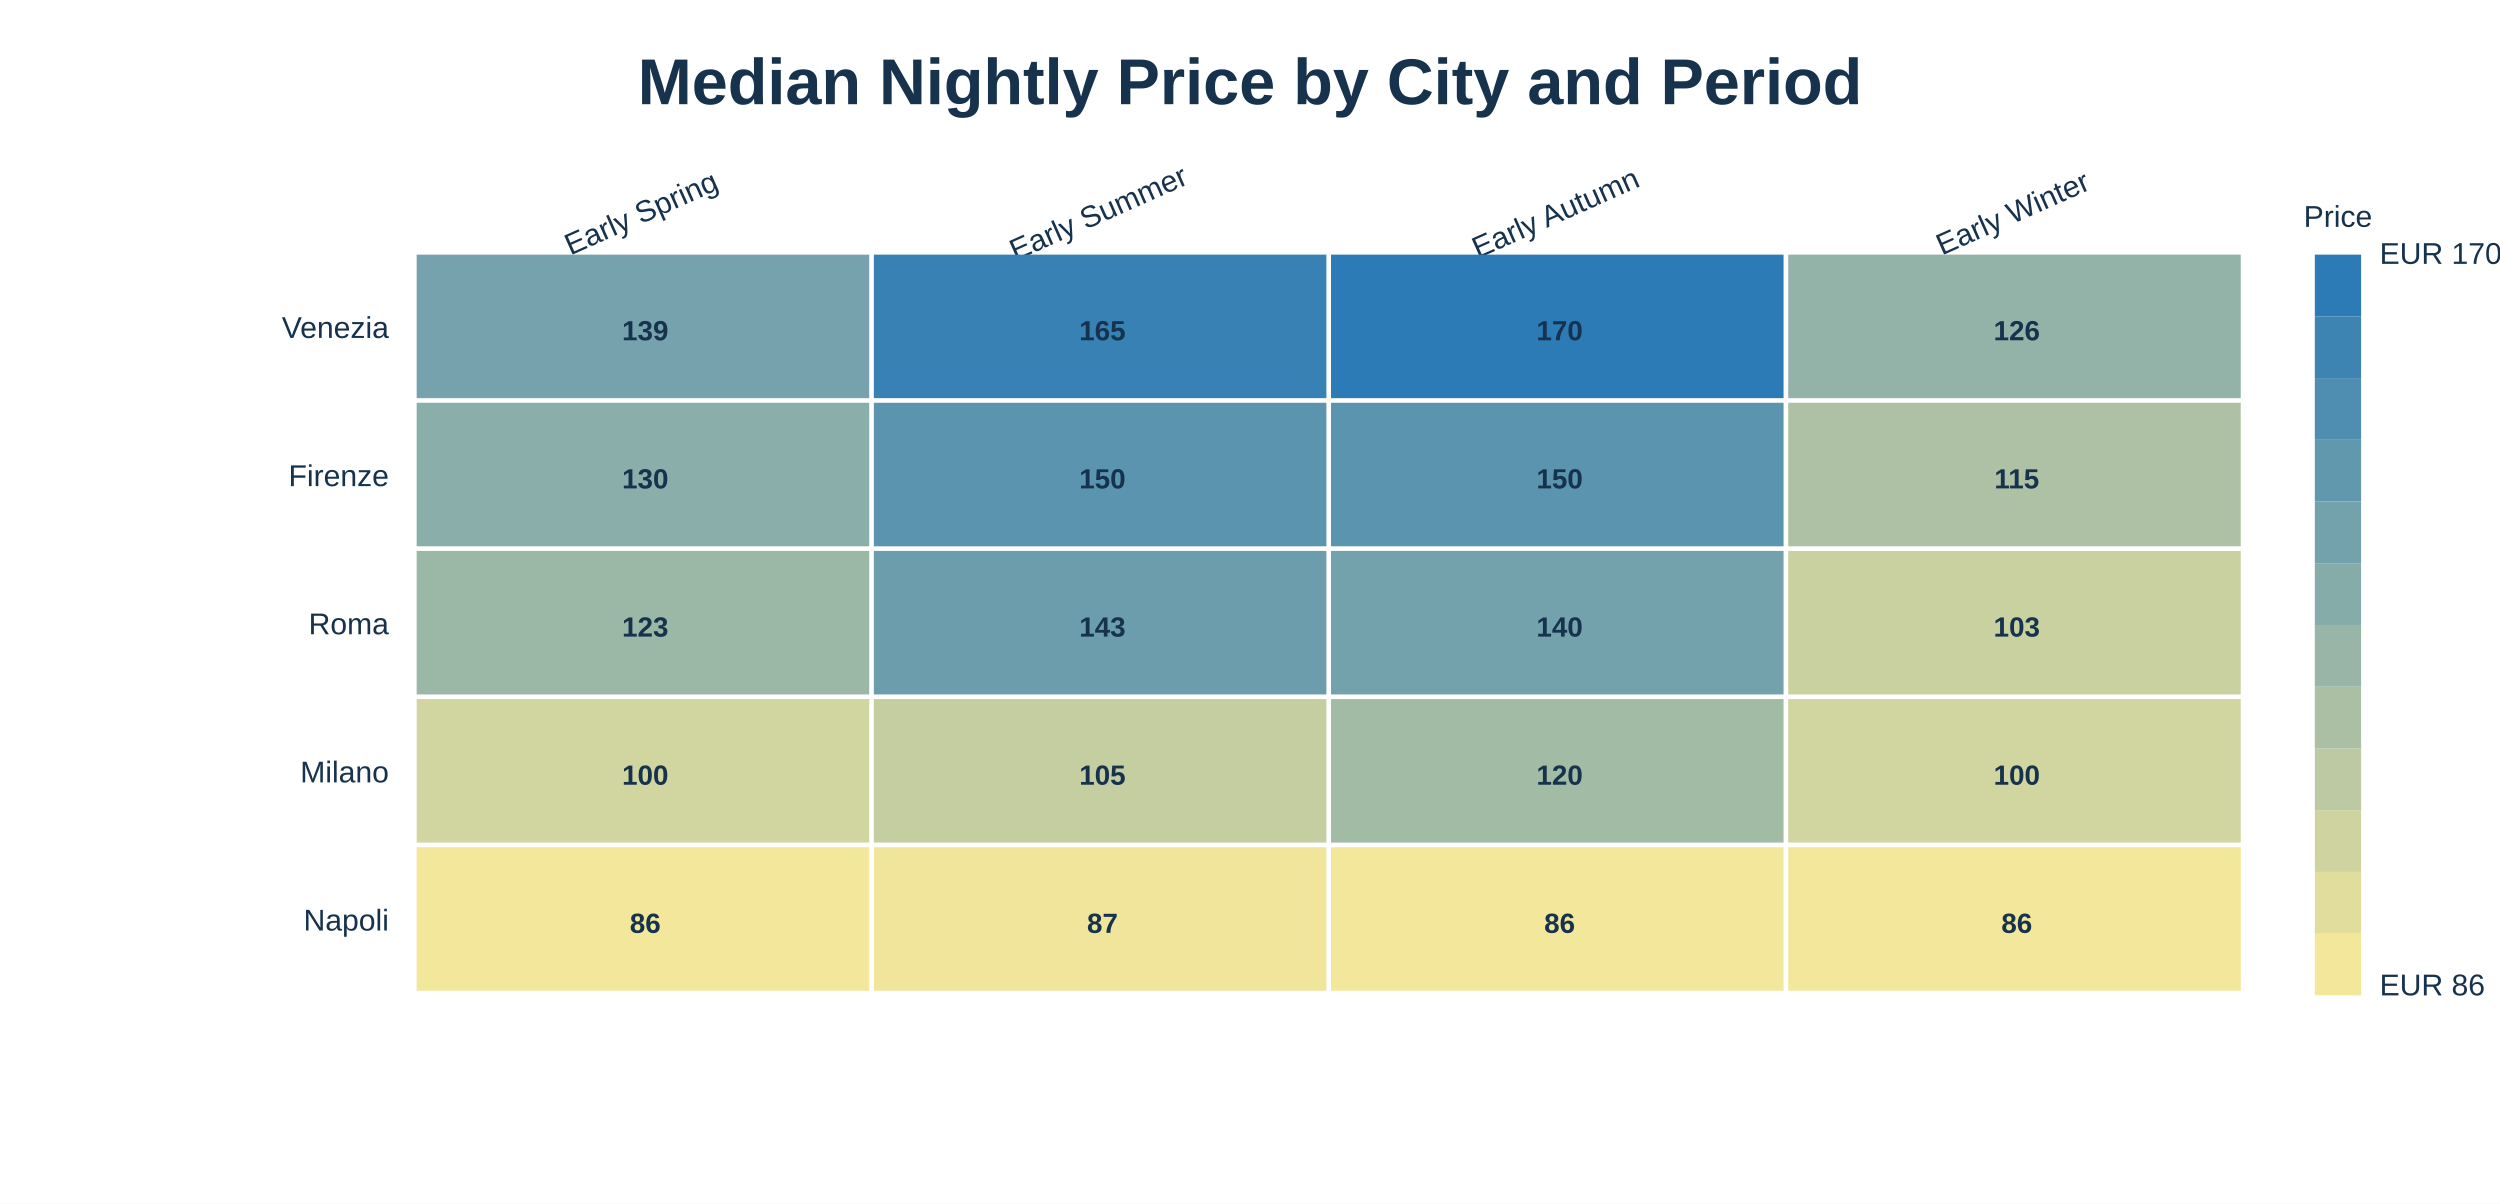
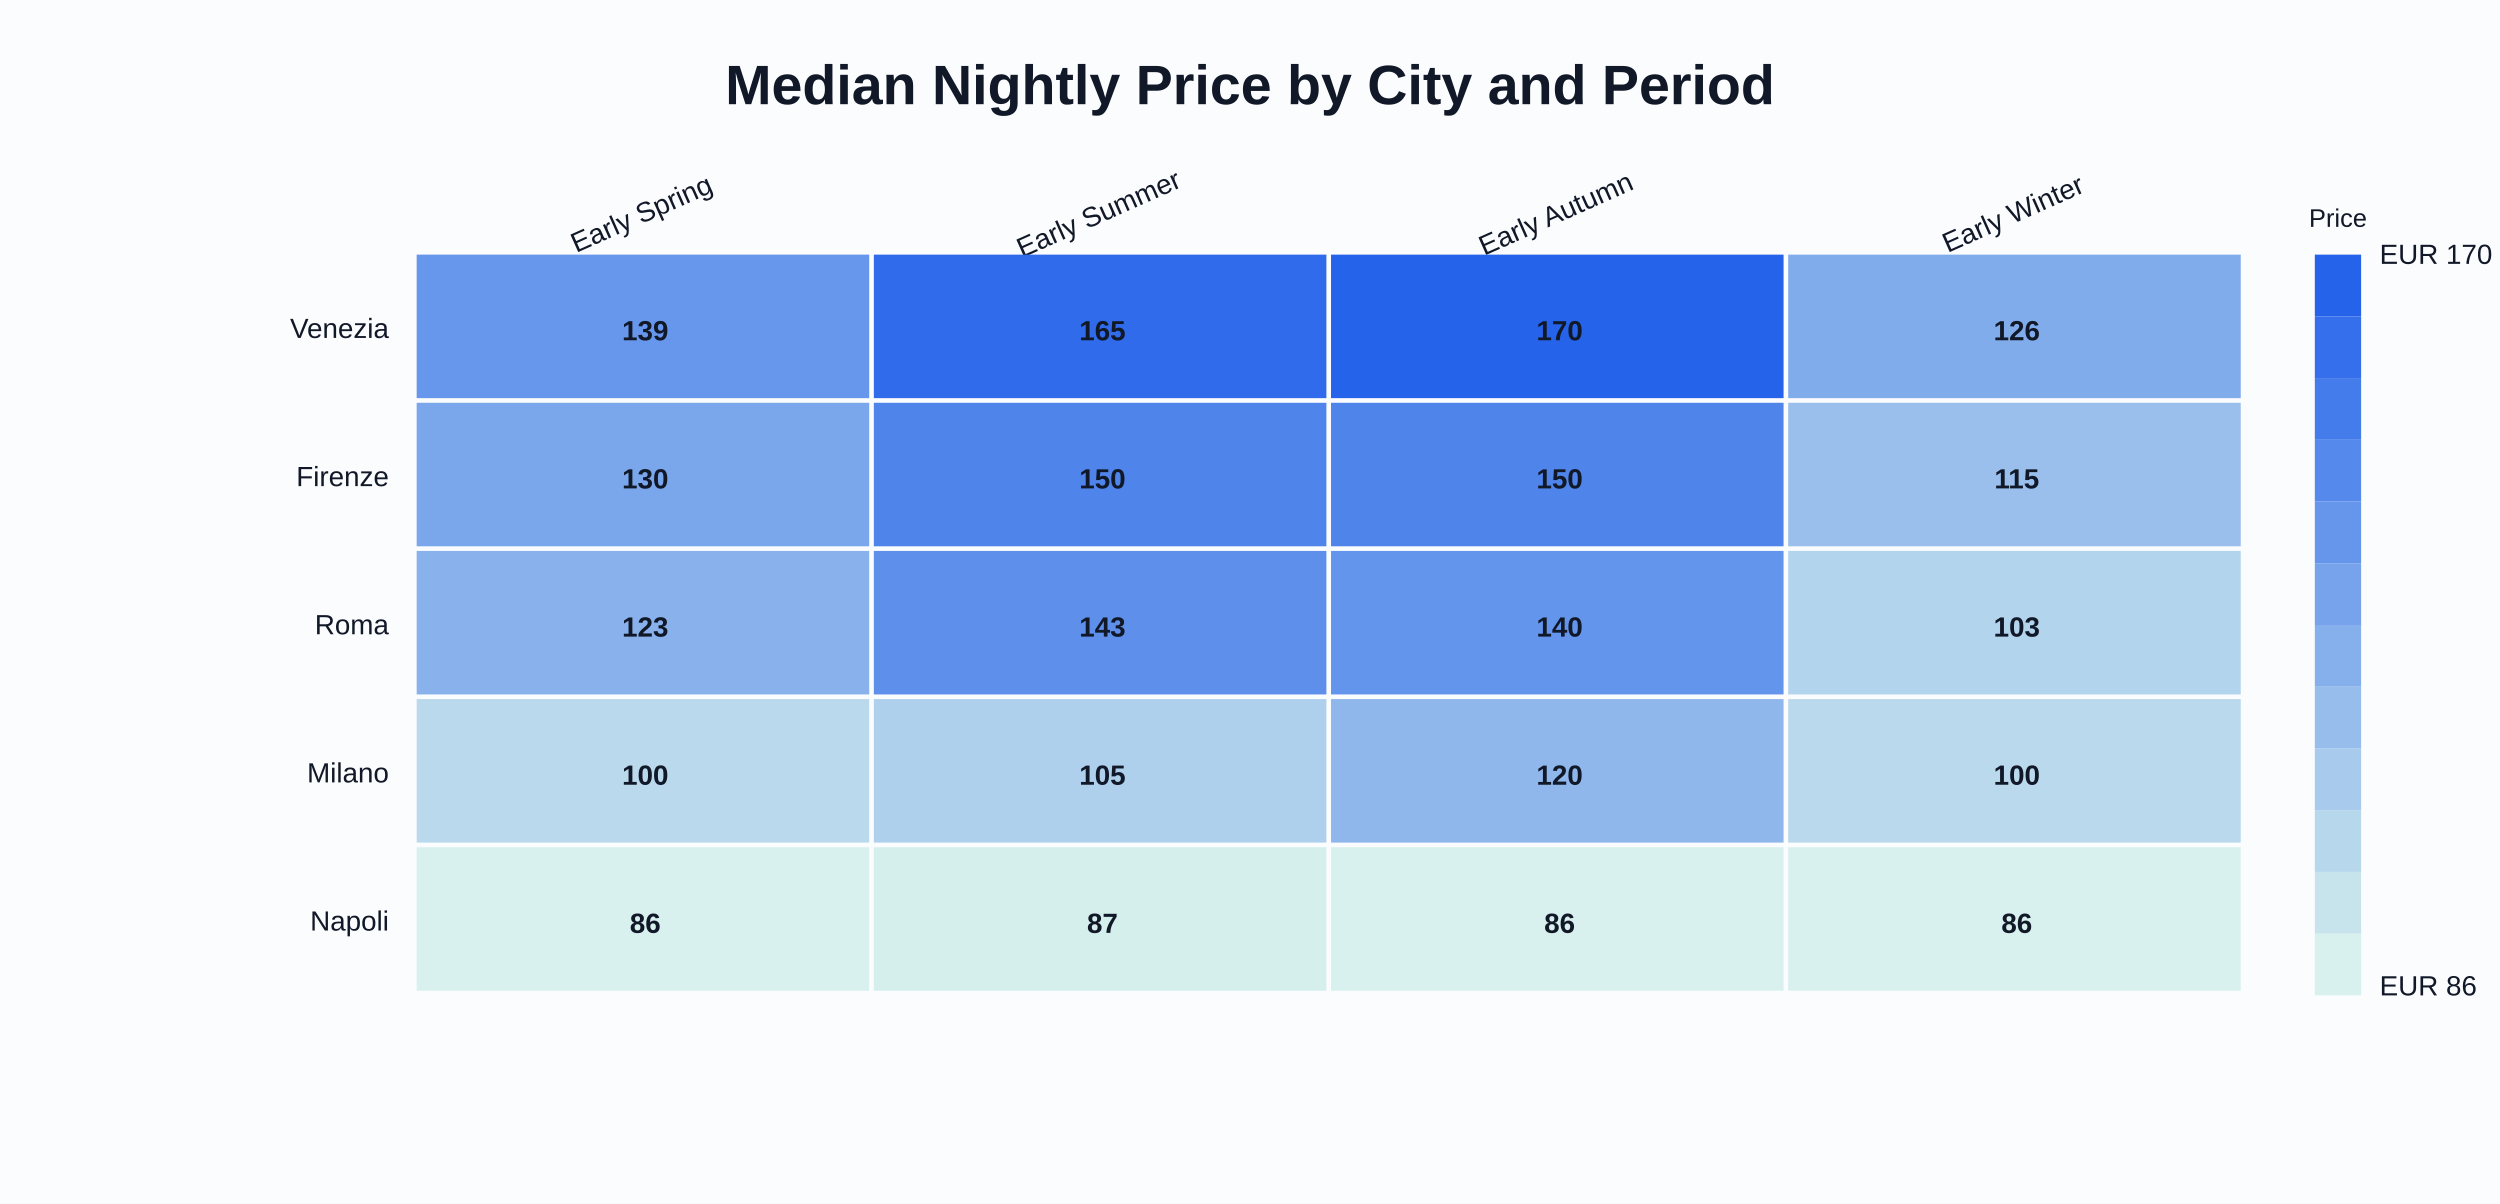
<svg xmlns="http://www.w3.org/2000/svg" width="1080" height="520" viewBox="0 0 1080 520" role="img" aria-labelledby="title">
-   <style>text { font-family: Arial, Helvetica, sans-serif; fill: #17324D; }.title { font-size: 28px; font-weight: 700; }.axis-label { font-size: 16px; font-weight: 600; }.tick { font-size: 13px; }.value { font-size: 12px; font-weight: 600; }.legend { font-size: 13px; }</style>
-   <rect x="0" y="0" width="1080" height="520" fill="#FFFFFF" />
-   <text x="540.00" y="45.00" text-anchor="middle" fill="#17324D" class="title">Median Nightly Price by City and Period</text>
-   <text x="168.00" y="146.00" text-anchor="end" fill="#17324D" class="tick">Venezia</text>
-   <text x="168.00" y="210.00" text-anchor="end" fill="#17324D" class="tick">Firenze</text>
-   <text x="168.00" y="274.00" text-anchor="end" fill="#17324D" class="tick">Roma</text>
-   <text x="168.00" y="338.00" text-anchor="end" fill="#17324D" class="tick">Milano</text>
-   <text x="168.00" y="402.00" text-anchor="end" fill="#17324D" class="tick">Napoli</text>
-   <text x="278.75" y="96.00" text-anchor="middle" fill="#17324D" class="tick" transform="rotate(-24.00 278.75 96.00)">Early Spring</text>
-   <text x="476.25" y="96.00" text-anchor="middle" fill="#17324D" class="tick" transform="rotate(-24.00 476.25 96.00)">Early Summer</text>
-   <text x="673.75" y="96.00" text-anchor="middle" fill="#17324D" class="tick" transform="rotate(-24.00 673.75 96.00)">Early Autumn</text>
-   <text x="871.25" y="96.00" text-anchor="middle" fill="#17324D" class="tick" transform="rotate(-24.00 871.25 96.00)">Early Winter</text>
-   <rect x="180.00" y="110.00" width="195.50" height="62.00" fill="#75A2AC" stroke="none" />
-   <text x="278.75" y="147.00" text-anchor="middle" fill="#17324D" class="value">139</text>
-   <rect x="377.50" y="110.00" width="195.50" height="62.00" fill="#3781B4" stroke="none" />
-   <text x="476.25" y="147.00" text-anchor="middle" fill="#17324D" class="value">165</text>
-   <rect x="575.00" y="110.00" width="195.50" height="62.00" fill="#2C7BB6" stroke="none" />
-   <text x="673.75" y="147.00" text-anchor="middle" fill="#17324D" class="value">170</text>
-   <rect x="772.50" y="110.00" width="195.50" height="62.00" fill="#93B2A8" stroke="none" />
-   <text x="871.25" y="147.00" text-anchor="middle" fill="#17324D" class="value">126</text>
-   <rect x="180.00" y="174.00" width="195.50" height="62.00" fill="#8AAEA9" stroke="none" />
-   <text x="278.75" y="211.00" text-anchor="middle" fill="#17324D" class="value">130</text>
-   <rect x="377.50" y="174.00" width="195.50" height="62.00" fill="#5B94AF" stroke="none" />
-   <text x="476.25" y="211.00" text-anchor="middle" fill="#17324D" class="value">150</text>
-   <rect x="575.00" y="174.00" width="195.50" height="62.00" fill="#5B94AF" stroke="none" />
-   <text x="673.75" y="211.00" text-anchor="middle" fill="#17324D" class="value">150</text>
-   <rect x="772.50" y="174.00" width="195.50" height="62.00" fill="#AEC1A4" stroke="none" />
-   <text x="871.25" y="211.00" text-anchor="middle" fill="#17324D" class="value">115</text>
-   <rect x="180.00" y="238.00" width="195.50" height="62.00" fill="#9BB7A6" stroke="none" />
-   <text x="278.75" y="275.00" text-anchor="middle" fill="#17324D" class="value">123</text>
-   <rect x="377.50" y="238.00" width="195.50" height="62.00" fill="#6B9DAD" stroke="none" />
-   <text x="476.25" y="275.00" text-anchor="middle" fill="#17324D" class="value">143</text>
-   <rect x="575.00" y="238.00" width="195.50" height="62.00" fill="#73A1AC" stroke="none" />
-   <text x="673.75" y="275.00" text-anchor="middle" fill="#17324D" class="value">140</text>
-   <rect x="772.50" y="238.00" width="195.50" height="62.00" fill="#CAD1A0" stroke="none" />
-   <text x="871.25" y="275.00" text-anchor="middle" fill="#17324D" class="value">103</text>
-   <rect x="180.00" y="302.00" width="195.50" height="62.00" fill="#D1D59F" stroke="none" />
-   <text x="278.75" y="339.00" text-anchor="middle" fill="#17324D" class="value">100</text>
-   <rect x="377.50" y="302.00" width="195.50" height="62.00" fill="#C5CEA1" stroke="none" />
-   <text x="476.25" y="339.00" text-anchor="middle" fill="#17324D" class="value">105</text>
-   <rect x="575.00" y="302.00" width="195.50" height="62.00" fill="#A2BBA5" stroke="none" />
-   <text x="673.75" y="339.00" text-anchor="middle" fill="#17324D" class="value">120</text>
-   <rect x="772.50" y="302.00" width="195.50" height="62.00" fill="#D1D59F" stroke="none" />
-   <text x="871.25" y="339.00" text-anchor="middle" fill="#17324D" class="value">100</text>
-   <rect x="180.00" y="366.00" width="195.50" height="62.00" fill="#F3E79B" stroke="none" />
-   <text x="278.75" y="403.00" text-anchor="middle" fill="#17324D" class="value">86</text>
-   <rect x="377.50" y="366.00" width="195.50" height="62.00" fill="#F0E59B" stroke="none" />
-   <text x="476.25" y="403.00" text-anchor="middle" fill="#17324D" class="value">87</text>
-   <rect x="575.00" y="366.00" width="195.50" height="62.00" fill="#F3E79B" stroke="none" />
-   <text x="673.75" y="403.00" text-anchor="middle" fill="#17324D" class="value">86</text>
-   <rect x="772.50" y="366.00" width="195.50" height="62.00" fill="#F3E79B" stroke="none" />
-   <text x="871.25" y="403.00" text-anchor="middle" fill="#17324D" class="value">86</text>
-   <rect x="1000.00" y="403.33" width="20.00" height="26.67" fill="#F3E79B" stroke="none" />
-   <rect x="1000.00" y="376.67" width="20.00" height="26.67" fill="#E0DD9D" stroke="none" />
-   <rect x="1000.00" y="350.00" width="20.00" height="26.67" fill="#CED39F" stroke="none" />
-   <rect x="1000.00" y="323.33" width="20.00" height="26.67" fill="#BCC9A2" stroke="none" />
-   <rect x="1000.00" y="296.67" width="20.00" height="26.67" fill="#AABFA4" stroke="none" />
-   <rect x="1000.00" y="270.00" width="20.00" height="26.67" fill="#98B5A7" stroke="none" />
-   <rect x="1000.00" y="243.33" width="20.00" height="26.67" fill="#86ACA9" stroke="none" />
-   <rect x="1000.00" y="216.67" width="20.00" height="26.67" fill="#74A2AC" stroke="none" />
-   <rect x="1000.00" y="190.00" width="20.00" height="26.67" fill="#6298AE" stroke="none" />
-   <rect x="1000.00" y="163.33" width="20.00" height="26.67" fill="#508EB1" stroke="none" />
-   <rect x="1000.00" y="136.67" width="20.00" height="26.67" fill="#3E84B3" stroke="none" />
-   <rect x="1000.00" y="110.00" width="20.00" height="26.67" fill="#2C7BB6" stroke="none" />
-   <text x="1010.00" y="98.00" text-anchor="middle" fill="#17324D" class="legend">Price</text>
-   <text x="1028.00" y="114.00" text-anchor="start" fill="#17324D" class="tick">EUR 170</text>
-   <text x="1028.00" y="430.00" text-anchor="start" fill="#17324D" class="tick">EUR 86</text>
+   <style>text { font-family: Arial, Helvetica, sans-serif; fill: #111827; }.title { font-size: 24px; font-weight: 700; }.axis-label { font-size: 13px; font-weight: 600; }.tick { font-size: 12px; }.value { font-size: 12px; font-weight: 600; }.legend { font-size: 11px; }</style>
+   <rect x="0" y="0" width="1080" height="520" fill="#FBFCFE" />
+   <text x="540.00" y="45.00" text-anchor="middle" fill="#111827" class="title">Median Nightly Price by City and Period</text>
+   <text x="168.00" y="146.00" text-anchor="end" fill="#111827" class="tick">Venezia</text>
+   <text x="168.00" y="210.00" text-anchor="end" fill="#111827" class="tick">Firenze</text>
+   <text x="168.00" y="274.00" text-anchor="end" fill="#111827" class="tick">Roma</text>
+   <text x="168.00" y="338.00" text-anchor="end" fill="#111827" class="tick">Milano</text>
+   <text x="168.00" y="402.00" text-anchor="end" fill="#111827" class="tick">Napoli</text>
+   <text x="278.75" y="96.00" text-anchor="middle" fill="#111827" class="tick" transform="rotate(-24.00 278.75 96.00)">Early Spring</text>
+   <text x="476.25" y="96.00" text-anchor="middle" fill="#111827" class="tick" transform="rotate(-24.00 476.25 96.00)">Early Summer</text>
+   <text x="673.75" y="96.00" text-anchor="middle" fill="#111827" class="tick" transform="rotate(-24.00 673.75 96.00)">Early Autumn</text>
+   <text x="871.25" y="96.00" text-anchor="middle" fill="#111827" class="tick" transform="rotate(-24.00 871.25 96.00)">Early Winter</text>
+   <rect x="180.00" y="110.00" width="195.50" height="62.00" fill="#6797EC" stroke="none" />
+   <text x="278.75" y="147.00" text-anchor="middle" fill="#111827" class="value">139</text>
+   <rect x="377.50" y="110.00" width="195.50" height="62.00" fill="#2F6BEB" stroke="none" />
+   <text x="476.25" y="147.00" text-anchor="middle" fill="#111827" class="value">165</text>
+   <rect x="575.00" y="110.00" width="195.50" height="62.00" fill="#2563EB" stroke="none" />
+   <text x="673.75" y="147.00" text-anchor="middle" fill="#111827" class="value">170</text>
+   <rect x="772.50" y="110.00" width="195.50" height="62.00" fill="#81ACEC" stroke="none" />
+   <text x="871.25" y="147.00" text-anchor="middle" fill="#111827" class="value">126</text>
+   <rect x="180.00" y="174.00" width="195.50" height="62.00" fill="#7AA6EC" stroke="none" />
+   <text x="278.75" y="211.00" text-anchor="middle" fill="#111827" class="value">130</text>
+   <rect x="377.50" y="174.00" width="195.50" height="62.00" fill="#4F84EB" stroke="none" />
+   <text x="476.25" y="211.00" text-anchor="middle" fill="#111827" class="value">150</text>
+   <rect x="575.00" y="174.00" width="195.50" height="62.00" fill="#4F84EB" stroke="none" />
+   <text x="673.75" y="211.00" text-anchor="middle" fill="#111827" class="value">150</text>
+   <rect x="772.50" y="174.00" width="195.50" height="62.00" fill="#9ABFEC" stroke="none" />
+   <text x="871.25" y="211.00" text-anchor="middle" fill="#111827" class="value">115</text>
+   <rect x="180.00" y="238.00" width="195.50" height="62.00" fill="#89B2EC" stroke="none" />
+   <text x="278.75" y="275.00" text-anchor="middle" fill="#111827" class="value">123</text>
+   <rect x="377.50" y="238.00" width="195.50" height="62.00" fill="#5E90EB" stroke="none" />
+   <text x="476.25" y="275.00" text-anchor="middle" fill="#111827" class="value">143</text>
+   <rect x="575.00" y="238.00" width="195.50" height="62.00" fill="#6495EC" stroke="none" />
+   <text x="673.75" y="275.00" text-anchor="middle" fill="#111827" class="value">140</text>
+   <rect x="772.50" y="238.00" width="195.50" height="62.00" fill="#B3D4ED" stroke="none" />
+   <text x="871.25" y="275.00" text-anchor="middle" fill="#111827" class="value">103</text>
+   <rect x="180.00" y="302.00" width="195.50" height="62.00" fill="#BAD9ED" stroke="none" />
+   <text x="278.75" y="339.00" text-anchor="middle" fill="#111827" class="value">100</text>
+   <rect x="377.50" y="302.00" width="195.50" height="62.00" fill="#AFD0ED" stroke="none" />
+   <text x="476.25" y="339.00" text-anchor="middle" fill="#111827" class="value">105</text>
+   <rect x="575.00" y="302.00" width="195.50" height="62.00" fill="#8FB7EC" stroke="none" />
+   <text x="673.75" y="339.00" text-anchor="middle" fill="#111827" class="value">120</text>
+   <rect x="772.50" y="302.00" width="195.50" height="62.00" fill="#BAD9ED" stroke="none" />
+   <text x="871.25" y="339.00" text-anchor="middle" fill="#111827" class="value">100</text>
+   <rect x="180.00" y="366.00" width="195.50" height="62.00" fill="#D8F1EE" stroke="none" />
+   <text x="278.75" y="403.00" text-anchor="middle" fill="#111827" class="value">86</text>
+   <rect x="377.50" y="366.00" width="195.50" height="62.00" fill="#D5EFED" stroke="none" />
+   <text x="476.25" y="403.00" text-anchor="middle" fill="#111827" class="value">87</text>
+   <rect x="575.00" y="366.00" width="195.50" height="62.00" fill="#D8F1EE" stroke="none" />
+   <text x="673.75" y="403.00" text-anchor="middle" fill="#111827" class="value">86</text>
+   <rect x="772.50" y="366.00" width="195.50" height="62.00" fill="#D8F1EE" stroke="none" />
+   <text x="871.25" y="403.00" text-anchor="middle" fill="#111827" class="value">86</text>
+   <rect x="1000.00" y="403.33" width="20.00" height="26.67" fill="#D8F1EE" stroke="none" />
+   <rect x="1000.00" y="376.67" width="20.00" height="26.67" fill="#C7E4ED" stroke="none" />
+   <rect x="1000.00" y="350.00" width="20.00" height="26.67" fill="#B7D7ED" stroke="none" />
+   <rect x="1000.00" y="323.33" width="20.00" height="26.67" fill="#A7CAED" stroke="none" />
+   <rect x="1000.00" y="296.67" width="20.00" height="26.67" fill="#96BDEC" stroke="none" />
+   <rect x="1000.00" y="270.00" width="20.00" height="26.67" fill="#86B0EC" stroke="none" />
+   <rect x="1000.00" y="243.33" width="20.00" height="26.67" fill="#76A3EC" stroke="none" />
+   <rect x="1000.00" y="216.67" width="20.00" height="26.67" fill="#6696EC" stroke="none" />
+   <rect x="1000.00" y="190.00" width="20.00" height="26.67" fill="#5589EB" stroke="none" />
+   <rect x="1000.00" y="163.33" width="20.00" height="26.67" fill="#457CEB" stroke="none" />
+   <rect x="1000.00" y="136.67" width="20.00" height="26.67" fill="#356FEB" stroke="none" />
+   <rect x="1000.00" y="110.00" width="20.00" height="26.67" fill="#2563EB" stroke="none" />
+   <text x="1010.00" y="98.00" text-anchor="middle" fill="#111827" class="legend">Price</text>
+   <text x="1028.00" y="114.00" text-anchor="start" fill="#111827" class="tick">EUR 170</text>
+   <text x="1028.00" y="430.00" text-anchor="start" fill="#111827" class="tick">EUR 86</text>
</svg>
